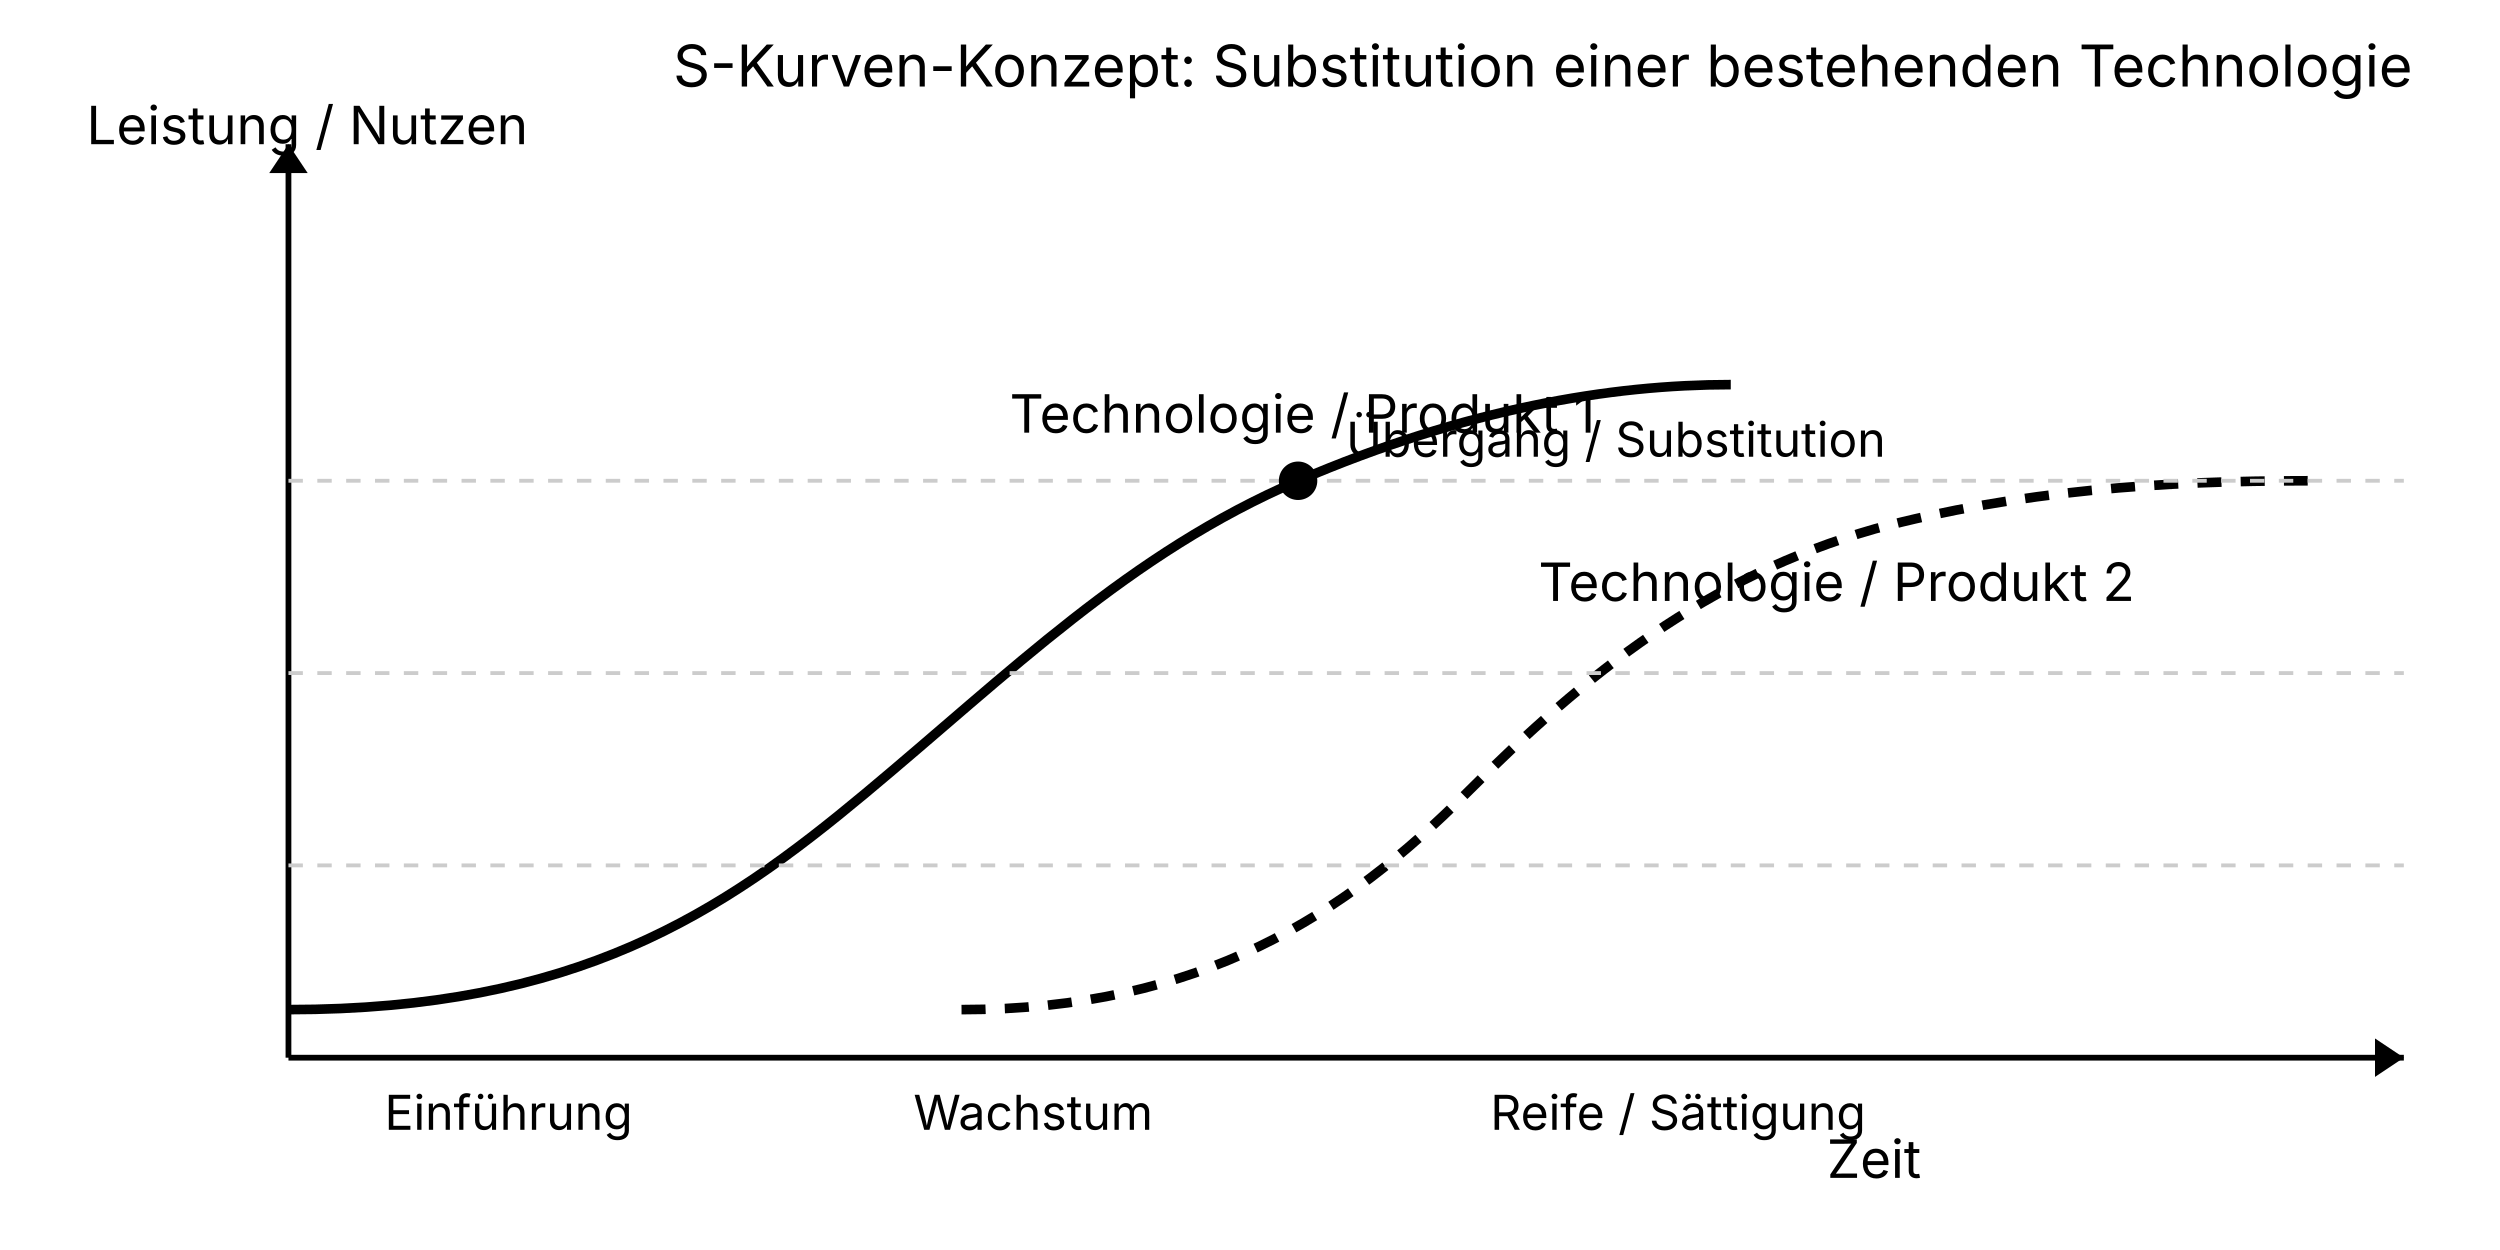
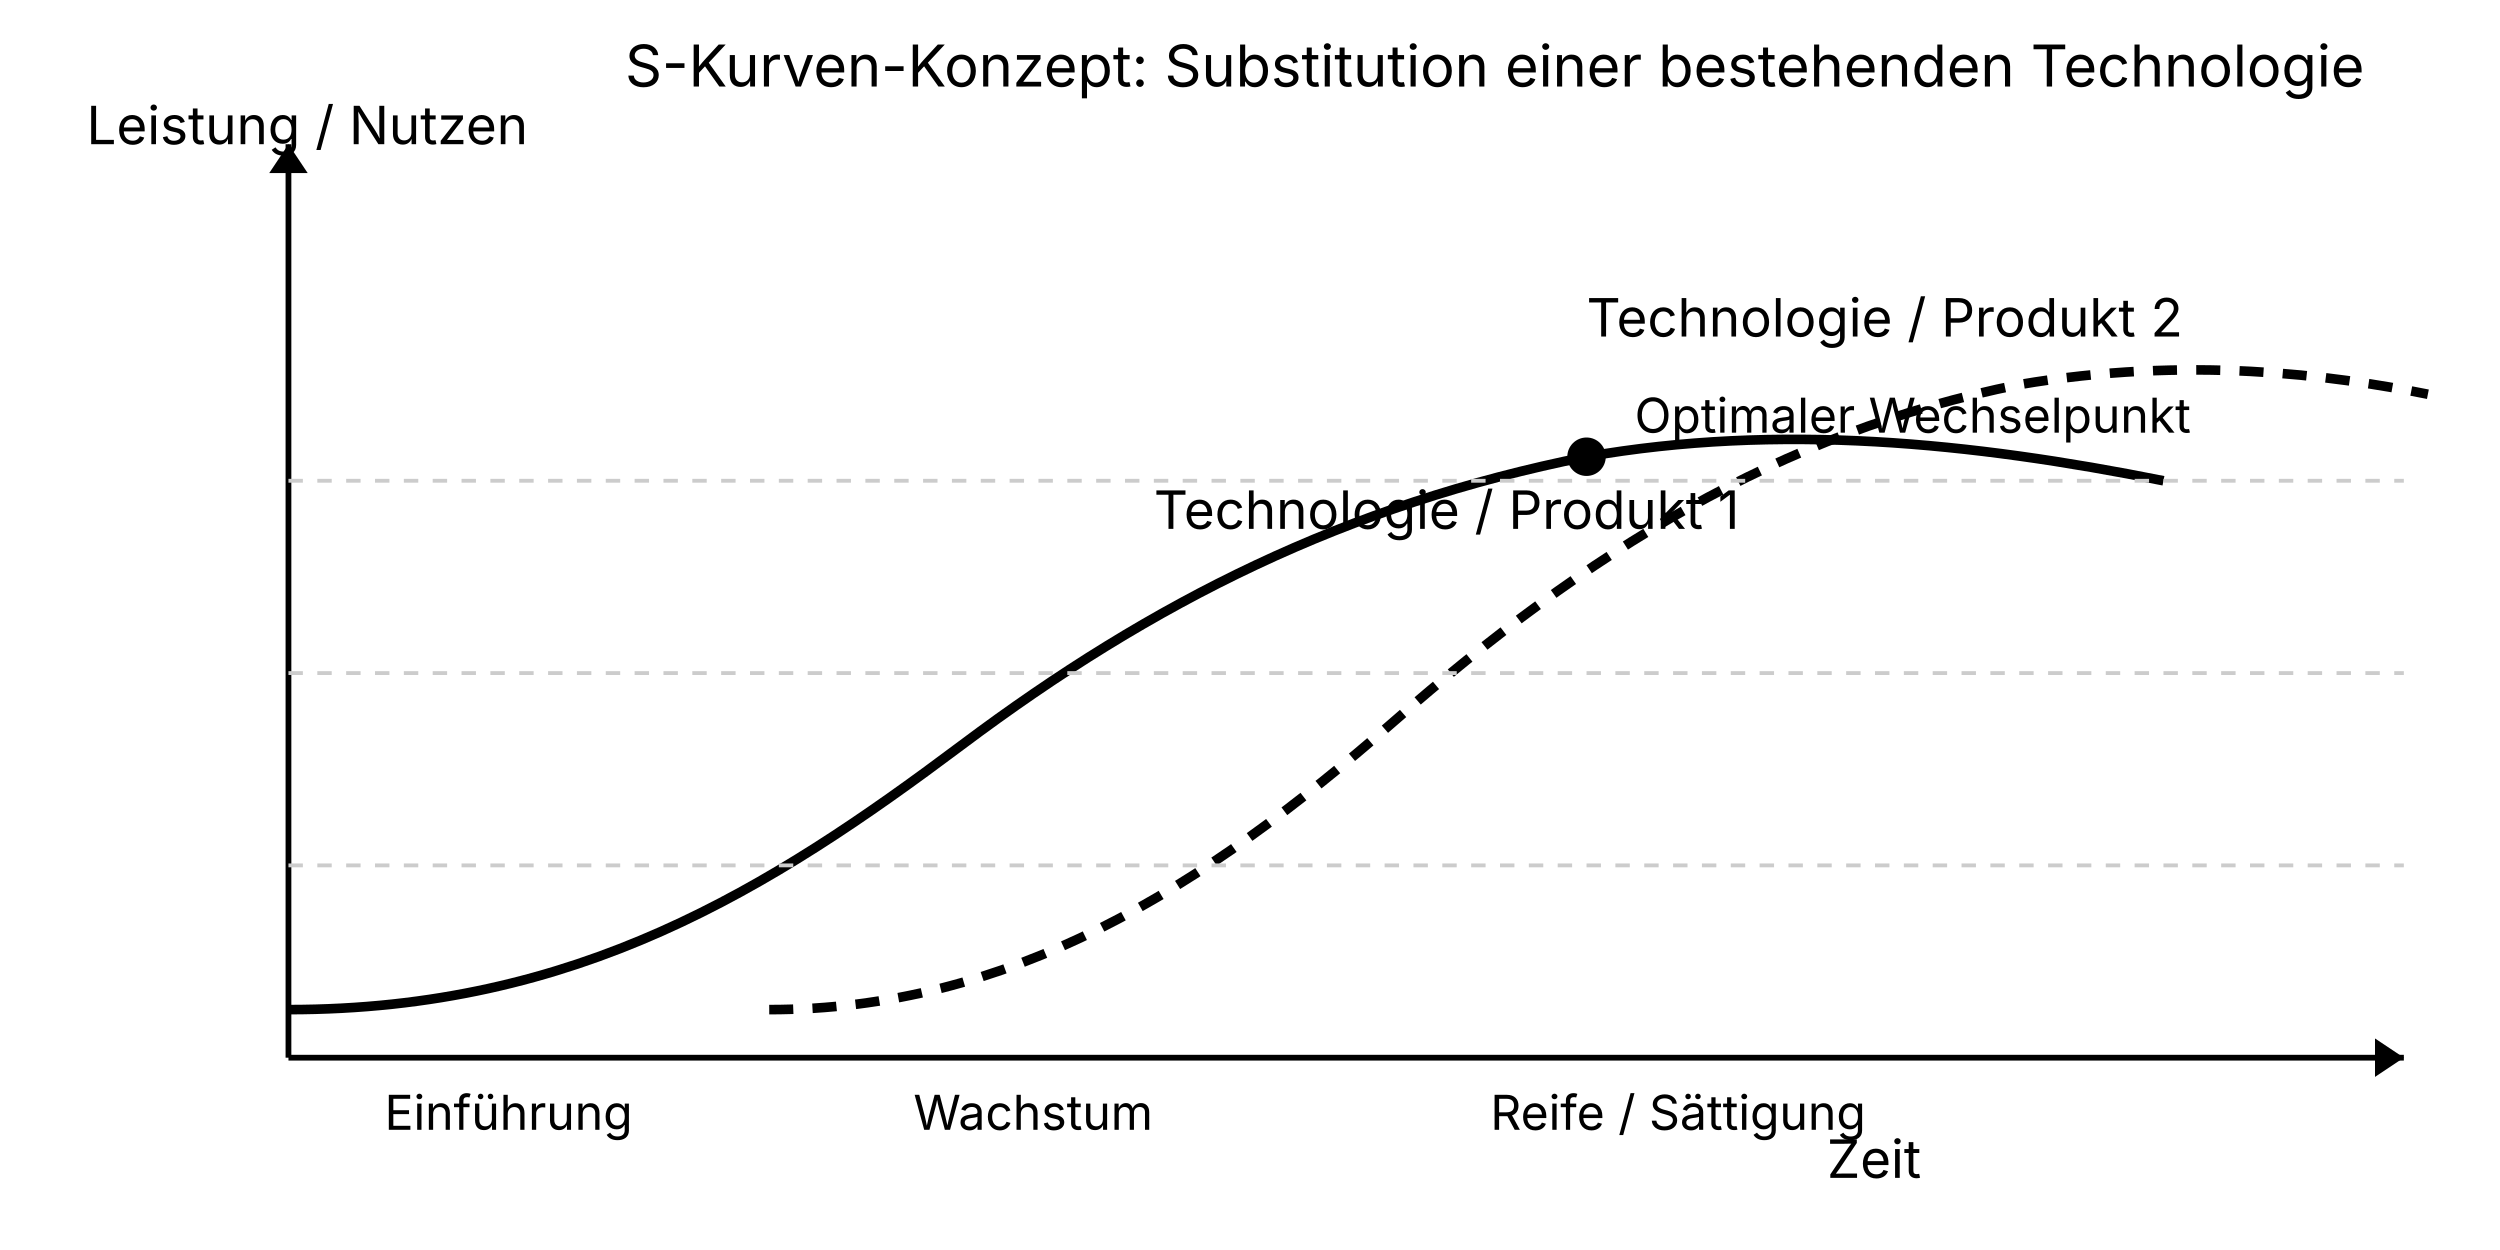
<svg xmlns="http://www.w3.org/2000/svg" width="520" height="260" viewBox="0 0 520 260">
  <rect x="0" y="0" width="520" height="260" fill="white" />
  <line x1="60" y1="220" x2="500" y2="220" stroke="#000" stroke-width="1.2" />
  <line x1="60" y1="30" x2="60" y2="220" stroke="#000" stroke-width="1.2" />
  <polygon points="500,220 494,216 494,224" fill="#000" />
  <polygon points="60,30 56,36 64,36" fill="#000" />
  <text x="18" y="30" font-size="11" font-family="system-ui, -apple-system, sans-serif" fill="#000">
    Leistung / Nutzen
  </text>
  <text x="380" y="245" font-size="11" font-family="system-ui, -apple-system, sans-serif" fill="#000">
    Zeit
  </text>
-   <path d="M 60 210            C 120 210 150 190 180 165            C 210 140 235 115 270 100            C 305 85 335 80 360 80" fill="none" stroke="#000" stroke-width="2" />
-   <path d="M 200 210            C 250 210 280 190 305 165            C 330 140 355 120 390 110            C 420 102 450 100 480 100" fill="none" stroke="#000" stroke-width="2" stroke-dasharray="5 4" />
+   <path d="M 60 210            C 120 210 160 185 200 155            C 240 125 280 105 330 95            C 370 88 410 92 450 100" fill="none" stroke="#000" stroke-width="2" />
+   <path d="M 160 210            C 210 210 250 185 290 150            C 330 115 370 90 420 80            C 455 74 485 78 505 82" fill="none" stroke="#000" stroke-width="2" stroke-dasharray="5 4" />
  <line x1="60" y1="180" x2="500" y2="180" stroke="#ccc" stroke-width="0.8" stroke-dasharray="3 3" />
  <line x1="60" y1="140" x2="500" y2="140" stroke="#ccc" stroke-width="0.8" stroke-dasharray="3 3" />
  <line x1="60" y1="100" x2="500" y2="100" stroke="#ccc" stroke-width="0.8" stroke-dasharray="3 3" />
  <text x="80" y="235" font-size="10" font-family="system-ui, -apple-system, sans-serif" fill="#000">
    Einführung
  </text>
  <text x="190" y="235" font-size="10" font-family="system-ui, -apple-system, sans-serif" fill="#000">
    Wachstum
  </text>
  <text x="310" y="235" font-size="10" font-family="system-ui, -apple-system, sans-serif" fill="#000">
    Reife / Sättigung
  </text>
-   <text x="210" y="90" font-size="11" font-family="system-ui, -apple-system, sans-serif" fill="#000">
+   <text x="240" y="110" font-size="11" font-family="system-ui, -apple-system, sans-serif" fill="#000">
    Technologie / Produkt 1
  </text>
-   <text x="320" y="125" font-size="11" font-family="system-ui, -apple-system, sans-serif" fill="#000">
+   <text x="330" y="70" font-size="11" font-family="system-ui, -apple-system, sans-serif" fill="#000">
    Technologie / Produkt 2
  </text>
-   <circle cx="270" cy="100" r="4" fill="#000" />
-   <text x="280" y="95" font-size="10" font-family="system-ui, -apple-system, sans-serif" fill="#000">
-     Übergang / Substitution
+   <circle cx="330" cy="95" r="4" fill="#000" />
+   <text x="340" y="90" font-size="10" font-family="system-ui, -apple-system, sans-serif" fill="#000">
+     Optimaler Wechselpunkt
  </text>
-   <text x="140" y="18" font-size="12" font-family="system-ui, -apple-system, sans-serif" fill="#000">
+   <text x="130" y="18" font-size="12" font-family="system-ui, -apple-system, sans-serif" fill="#000">
    S-Kurven-Konzept: Substitution einer bestehenden Technologie
  </text>
</svg>
